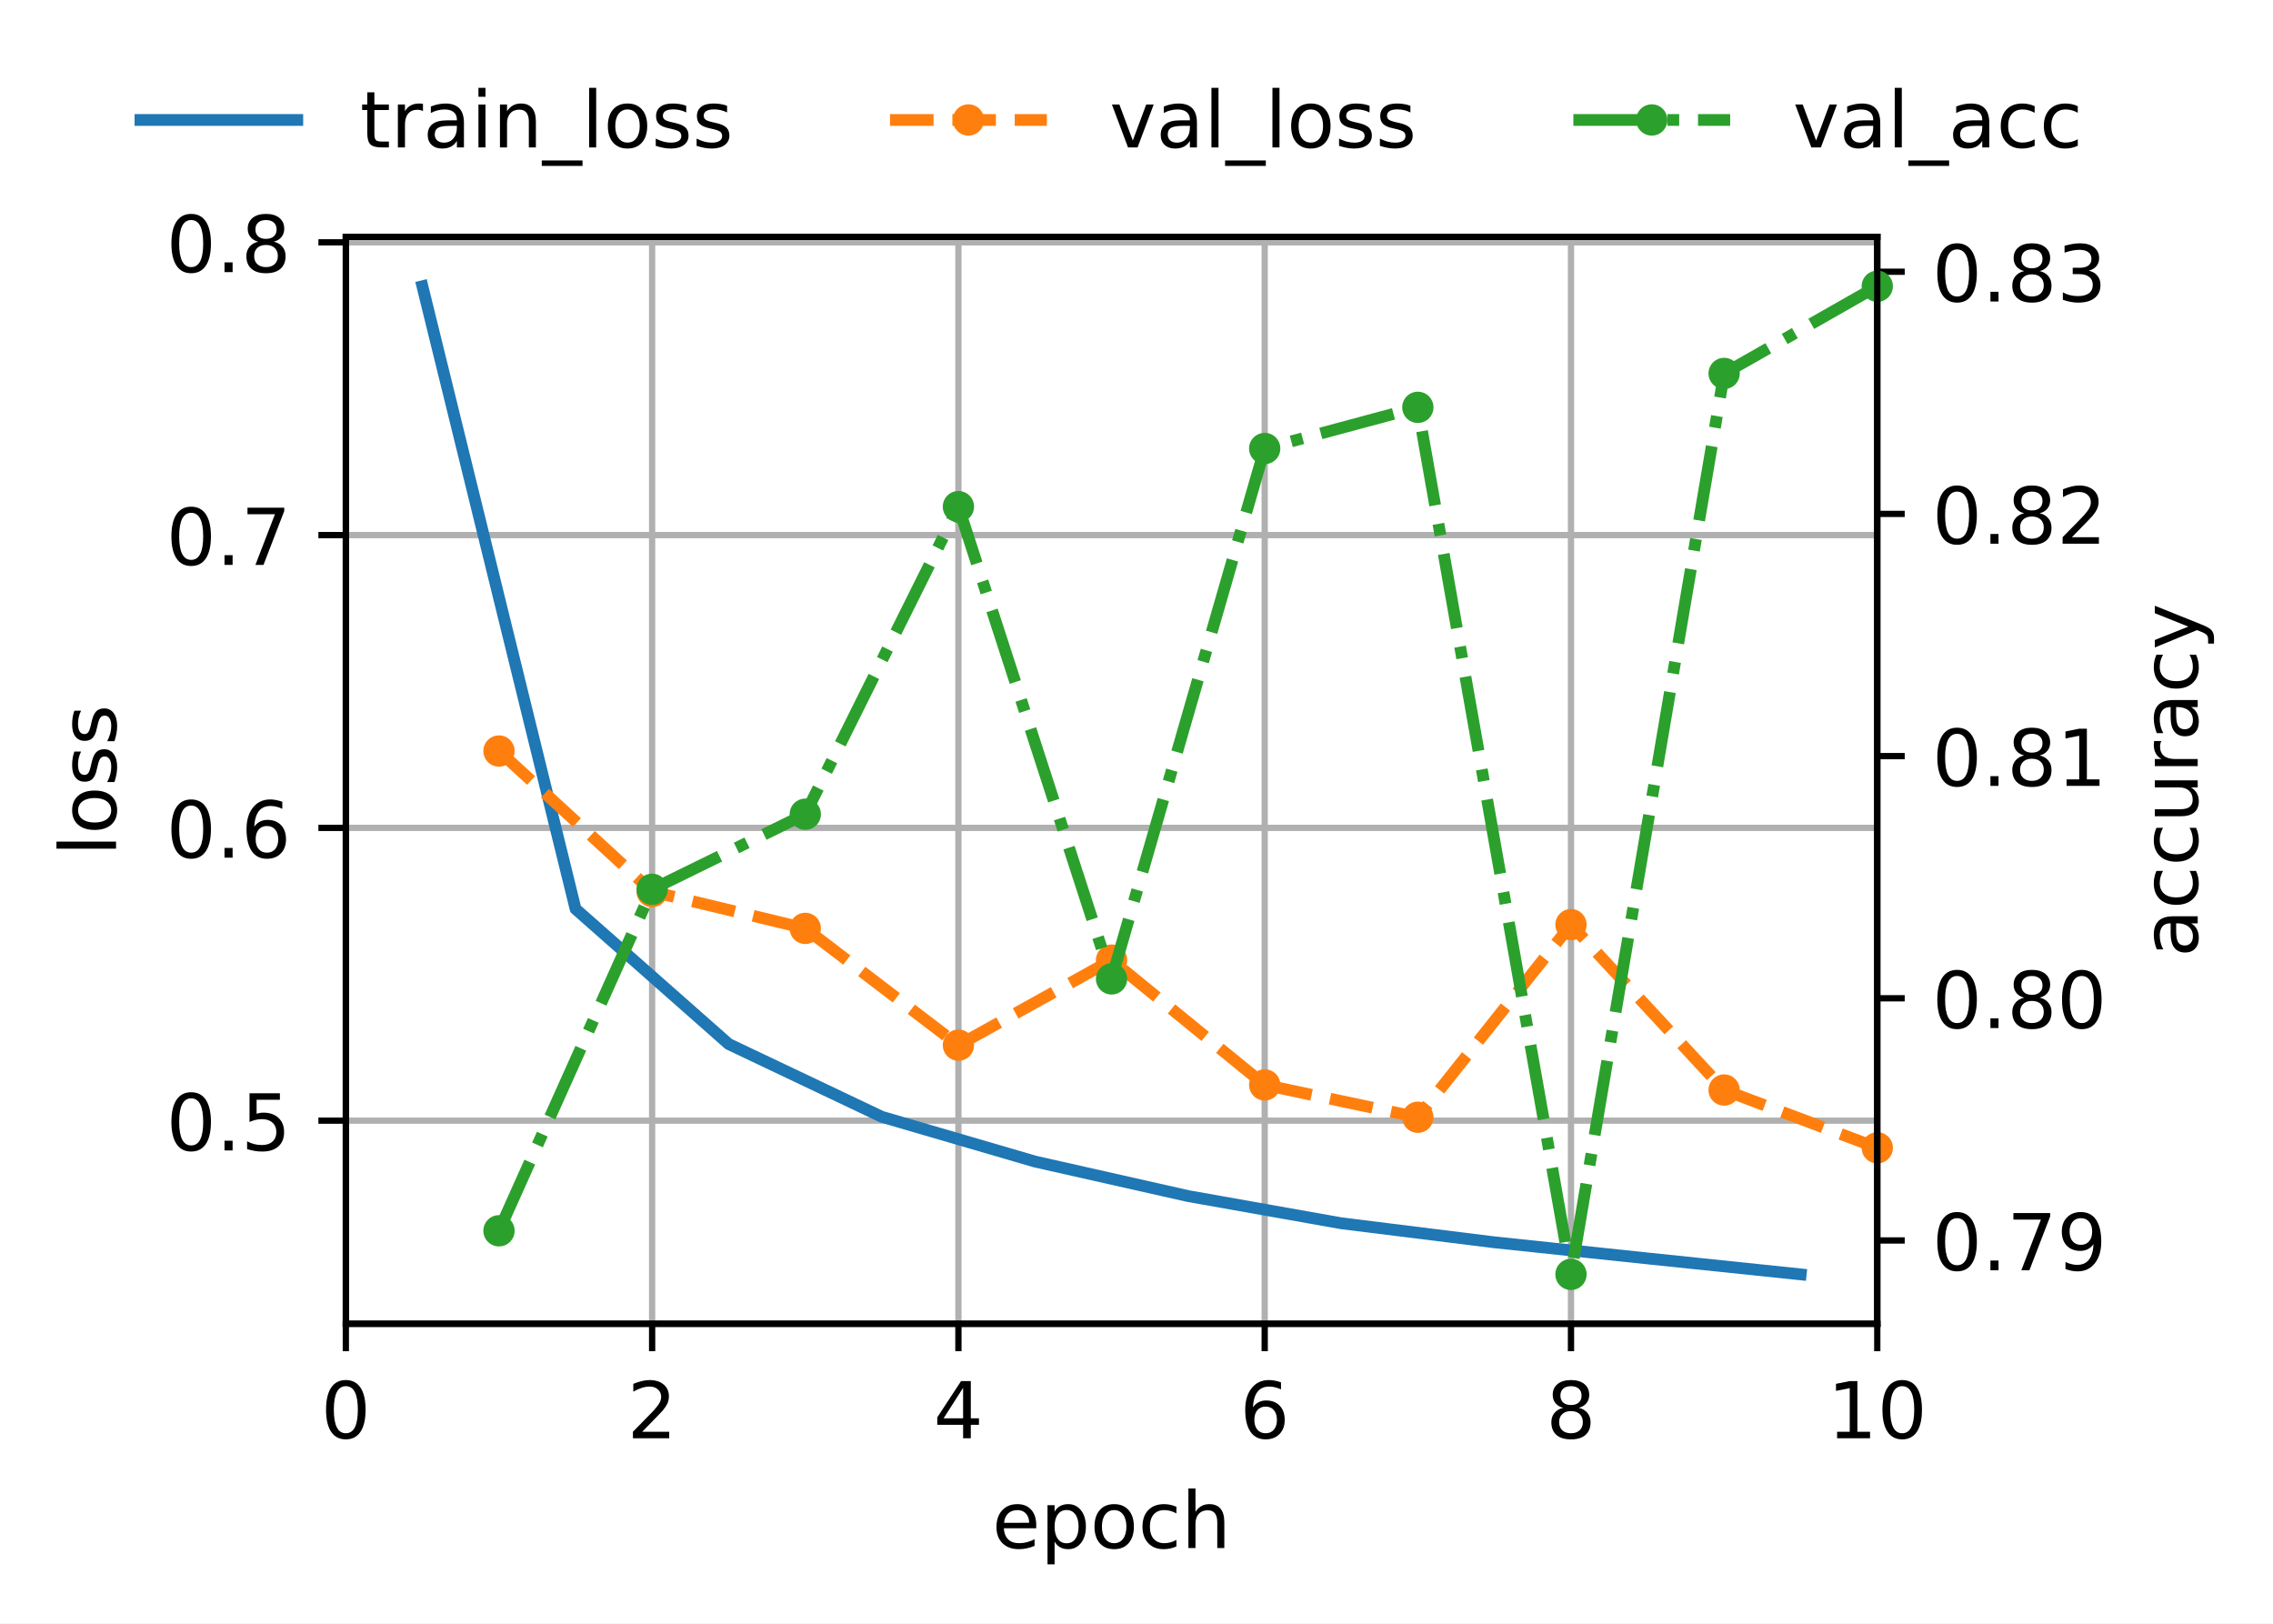
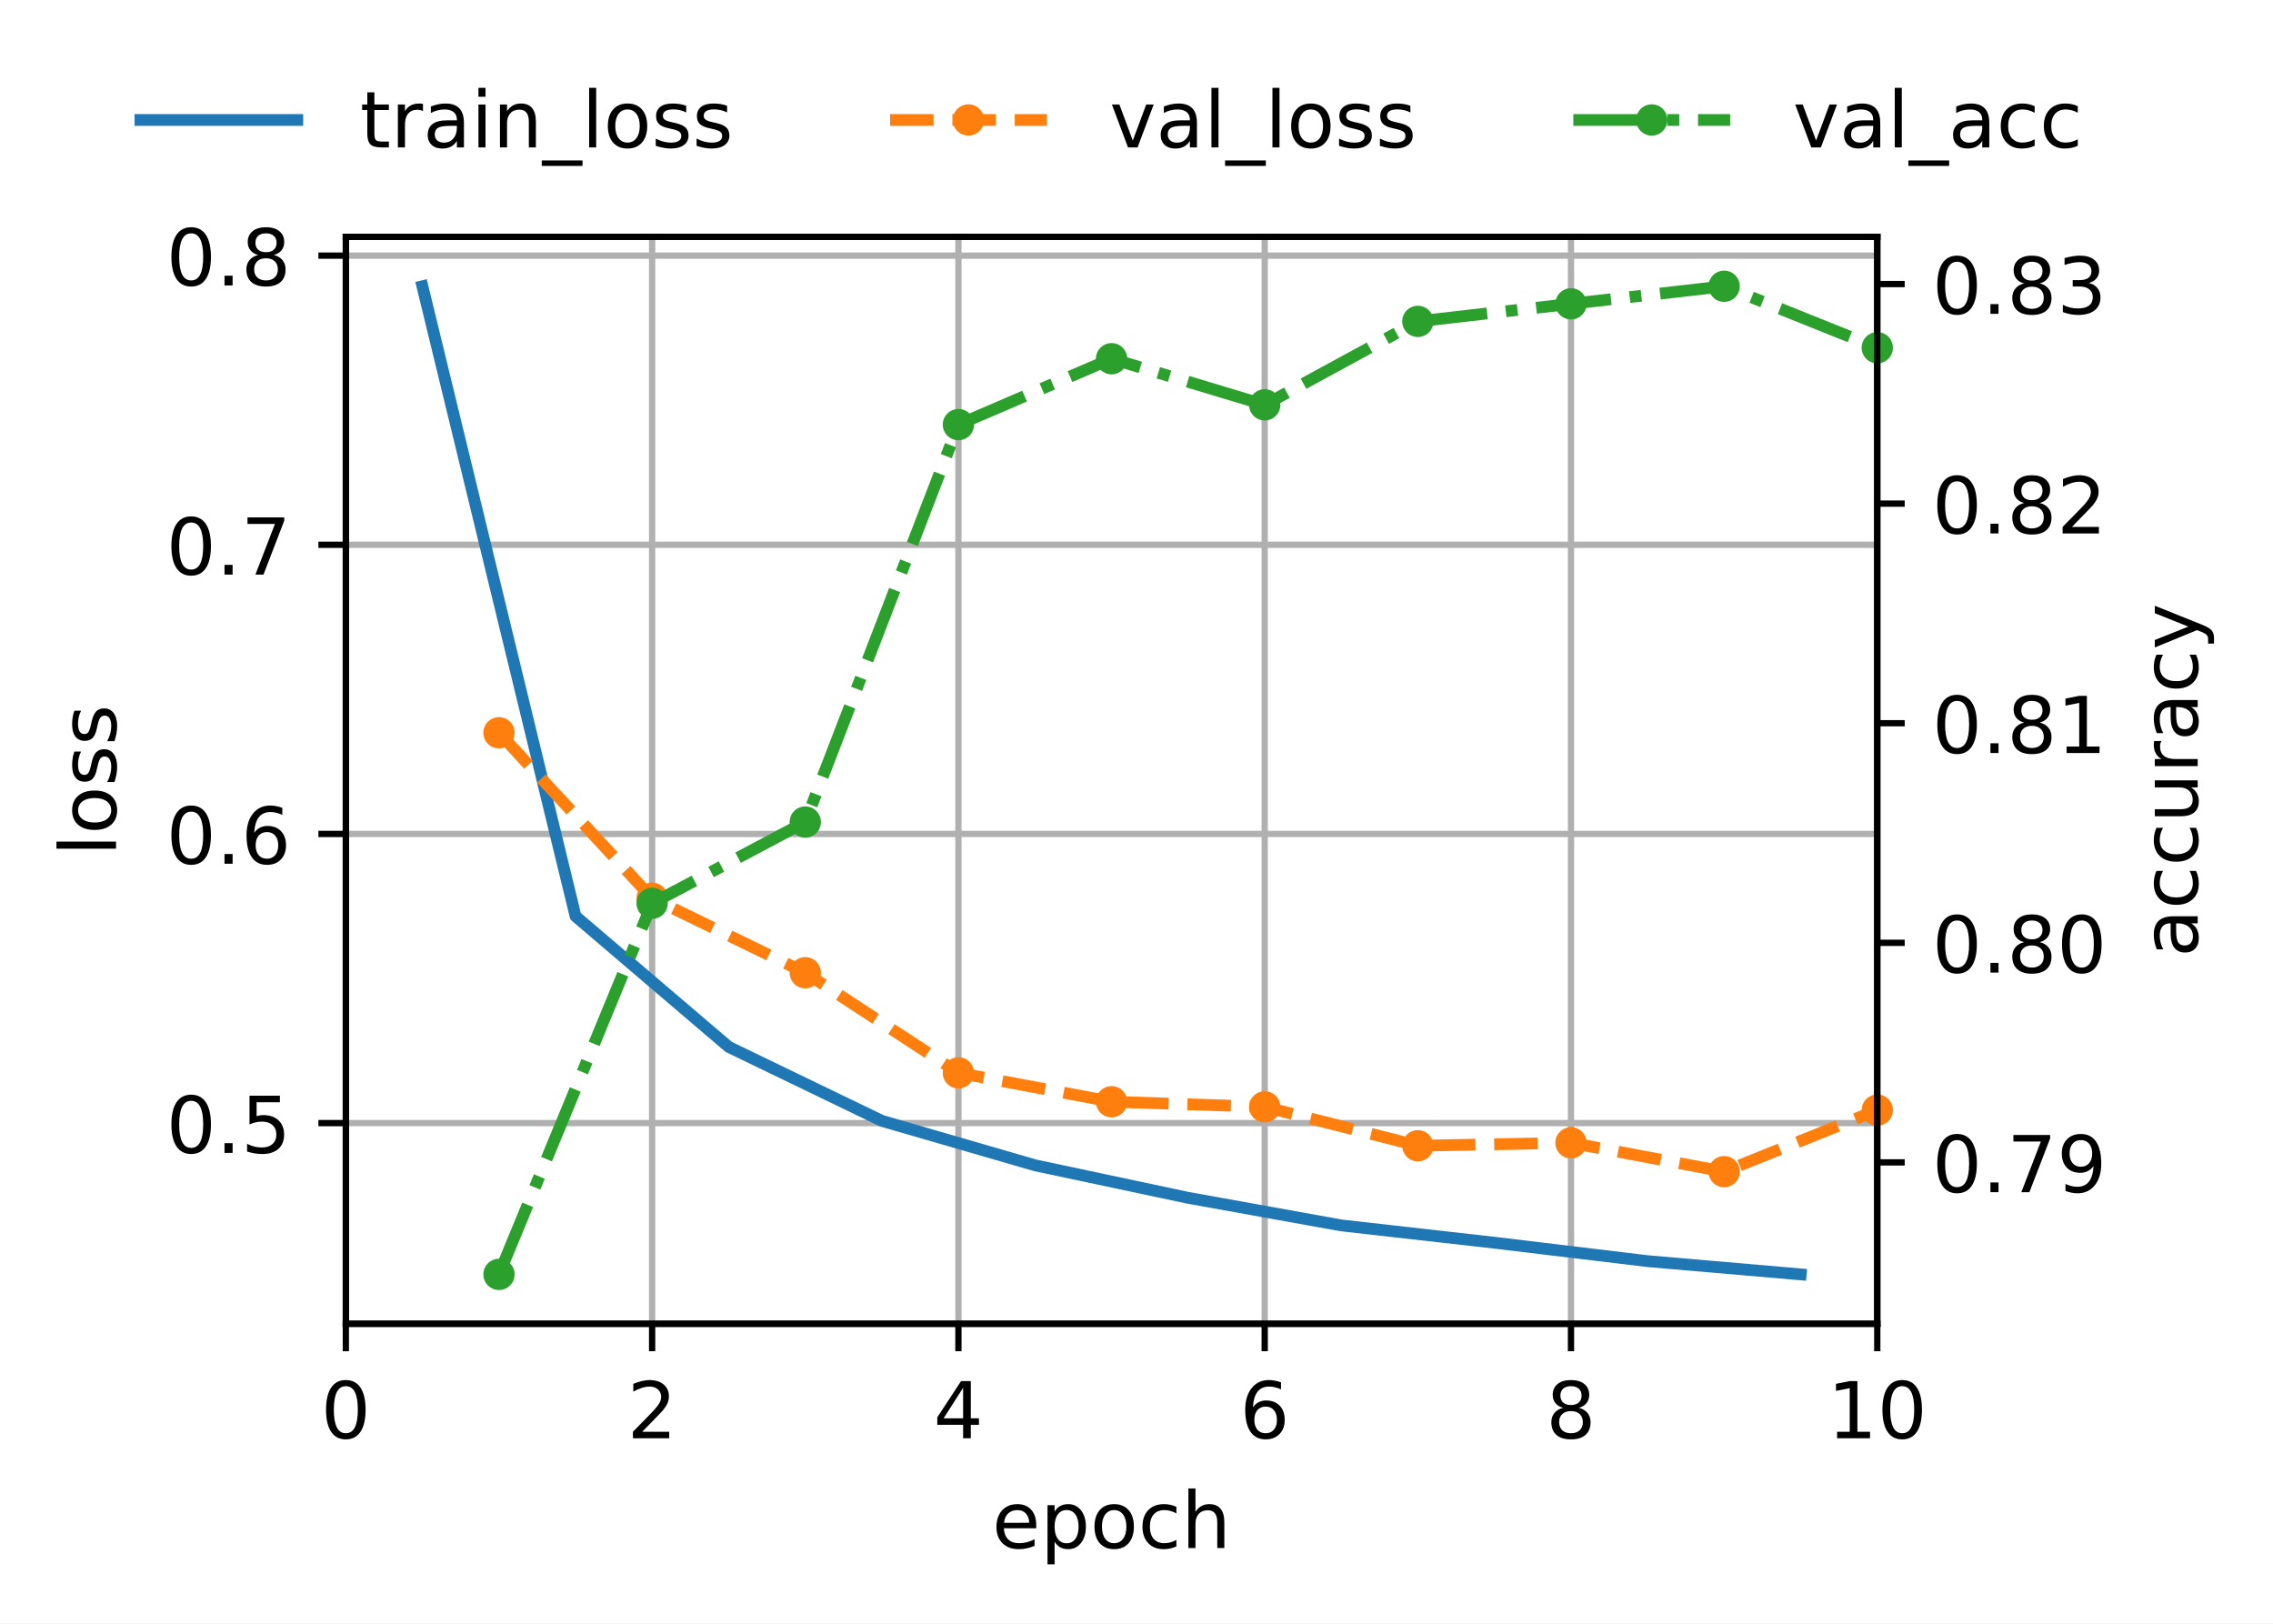
<svg xmlns="http://www.w3.org/2000/svg" xmlns:xlink="http://www.w3.org/1999/xlink" width="289.87pt" height="207.002pt" viewBox="0 0 289.87 207.002" version="1.1">
  <defs>
    <style type="text/css">*{stroke-linejoin: round; stroke-linecap: butt}</style>
  </defs>
  <g id="figure_1">
    <g id="patch_1">
      <path d="M -0 207.002  L 289.87 207.002  L 289.87 -0  L -0 -0  z " style="fill: #ffffff" />
    </g>
    <g id="axes_1">
      <g id="patch_2">
        <path d="M 44.104 168.801  L 239.404 168.801  L 239.404 30.201  L 44.104 30.201  z " style="fill: #ffffff" />
      </g>
      <g id="matplotlib.axis_1">
        <g id="xtick_1">
          <g id="line2d_1">
-             <path d="M 44.104 168.801  L 44.104 30.201  " clip-path="url(#p2517d1b65e)" style="fill: none; stroke: #b0b0b0; stroke-width: 0.8; stroke-linecap: square" />
+             <path d="M 44.104 168.801  L 44.104 30.201  " clip-path="url(#p65017b3b65)" style="fill: none; stroke: #b0b0b0; stroke-width: 0.8; stroke-linecap: square" />
          </g>
          <g id="line2d_2">
            <defs>
-               <path id="m995e037858" d="M 0 0  L 0 3.5  " style="stroke: #000000; stroke-width: 0.8" />
-             </defs>
-             <g>
-               <use xlink:href="#m995e037858" x="44.104" y="168.801" style="stroke: #000000; stroke-width: 0.8" />
+               <path id="mc12463aa70" d="M 0 0  L 0 3.5  " style="stroke: #000000; stroke-width: 0.8" />
+             </defs>
+             <g>
+               <use xlink:href="#mc12463aa70" x="44.104" y="168.801" style="stroke: #000000; stroke-width: 0.8" />
            </g>
          </g>
          <g id="text_1">
            <g transform="translate(40.92266 183.3984) scale(0.1 -0.1)">
              <defs>
                <path id="DejaVuSans-13" d="M 2034 4250  Q 1547 4250 1301 3770  Q 1056 3291 1056 2328  Q 1056 1369 1301 889  Q 1547 409 2034 409  Q 2525 409 2770 889  Q 3016 1369 3016 2328  Q 3016 3291 2770 3770  Q 2525 4250 2034 4250  z M 2034 4750  Q 2819 4750 3233 4129  Q 3647 3509 3647 2328  Q 3647 1150 3233 529  Q 2819 -91 2034 -91  Q 1250 -91 836 529  Q 422 1150 422 2328  Q 422 3509 836 4129  Q 1250 4750 2034 4750  z " transform="scale(0.015625)" />
              </defs>
              <use xlink:href="#DejaVuSans-13" />
            </g>
          </g>
        </g>
        <g id="xtick_2">
          <g id="line2d_3">
-             <path d="M 83.164 168.801  L 83.164 30.201  " clip-path="url(#p2517d1b65e)" style="fill: none; stroke: #b0b0b0; stroke-width: 0.8; stroke-linecap: square" />
+             <path d="M 83.164 168.801  L 83.164 30.201  " clip-path="url(#p65017b3b65)" style="fill: none; stroke: #b0b0b0; stroke-width: 0.8; stroke-linecap: square" />
          </g>
          <g id="line2d_4">
            <g>
-               <use xlink:href="#m995e037858" x="83.164" y="168.801" style="stroke: #000000; stroke-width: 0.8" />
+               <use xlink:href="#mc12463aa70" x="83.164" y="168.801" style="stroke: #000000; stroke-width: 0.8" />
            </g>
          </g>
          <g id="text_2">
            <g transform="translate(79.98266 183.3984) scale(0.1 -0.1)">
              <defs>
                <path id="DejaVuSans-15" d="M 1228 531  L 3431 531  L 3431 0  L 469 0  L 469 531  Q 828 903 1448 1529  Q 2069 2156 2228 2338  Q 2531 2678 2651 2914  Q 2772 3150 2772 3378  Q 2772 3750 2511 3984  Q 2250 4219 1831 4219  Q 1534 4219 1204 4116  Q 875 4013 500 3803  L 500 4441  Q 881 4594 1212 4672  Q 1544 4750 1819 4750  Q 2544 4750 2975 4387  Q 3406 4025 3406 3419  Q 3406 3131 3298 2873  Q 3191 2616 2906 2266  Q 2828 2175 2409 1742  Q 1991 1309 1228 531  z " transform="scale(0.015625)" />
              </defs>
              <use xlink:href="#DejaVuSans-15" />
            </g>
          </g>
        </g>
        <g id="xtick_3">
          <g id="line2d_5">
-             <path d="M 122.224 168.801  L 122.224 30.201  " clip-path="url(#p2517d1b65e)" style="fill: none; stroke: #b0b0b0; stroke-width: 0.8; stroke-linecap: square" />
+             <path d="M 122.224 168.801  L 122.224 30.201  " clip-path="url(#p65017b3b65)" style="fill: none; stroke: #b0b0b0; stroke-width: 0.8; stroke-linecap: square" />
          </g>
          <g id="line2d_6">
            <g>
-               <use xlink:href="#m995e037858" x="122.224" y="168.801" style="stroke: #000000; stroke-width: 0.8" />
+               <use xlink:href="#mc12463aa70" x="122.224" y="168.801" style="stroke: #000000; stroke-width: 0.8" />
            </g>
          </g>
          <g id="text_3">
            <g transform="translate(119.0427 183.3984) scale(0.1 -0.1)">
              <defs>
                <path id="DejaVuSans-17" d="M 2419 4116  L 825 1625  L 2419 1625  L 2419 4116  z M 2253 4666  L 3047 4666  L 3047 1625  L 3713 1625  L 3713 1100  L 3047 1100  L 3047 0  L 2419 0  L 2419 1100  L 313 1100  L 313 1709  L 2253 4666  z " transform="scale(0.015625)" />
              </defs>
              <use xlink:href="#DejaVuSans-17" />
            </g>
          </g>
        </g>
        <g id="xtick_4">
          <g id="line2d_7">
-             <path d="M 161.284 168.801  L 161.284 30.201  " clip-path="url(#p2517d1b65e)" style="fill: none; stroke: #b0b0b0; stroke-width: 0.8; stroke-linecap: square" />
+             <path d="M 161.284 168.801  L 161.284 30.201  " clip-path="url(#p65017b3b65)" style="fill: none; stroke: #b0b0b0; stroke-width: 0.8; stroke-linecap: square" />
          </g>
          <g id="line2d_8">
            <g>
-               <use xlink:href="#m995e037858" x="161.284" y="168.801" style="stroke: #000000; stroke-width: 0.8" />
+               <use xlink:href="#mc12463aa70" x="161.284" y="168.801" style="stroke: #000000; stroke-width: 0.8" />
            </g>
          </g>
          <g id="text_4">
            <g transform="translate(158.1027 183.3984) scale(0.1 -0.1)">
              <defs>
                <path id="DejaVuSans-19" d="M 2113 2584  Q 1688 2584 1439 2293  Q 1191 2003 1191 1497  Q 1191 994 1439 701  Q 1688 409 2113 409  Q 2538 409 2786 701  Q 3034 994 3034 1497  Q 3034 2003 2786 2293  Q 2538 2584 2113 2584  z M 3366 4563  L 3366 3988  Q 3128 4100 2886 4159  Q 2644 4219 2406 4219  Q 1781 4219 1451 3797  Q 1122 3375 1075 2522  Q 1259 2794 1537 2939  Q 1816 3084 2150 3084  Q 2853 3084 3261 2657  Q 3669 2231 3669 1497  Q 3669 778 3244 343  Q 2819 -91 2113 -91  Q 1303 -91 875 529  Q 447 1150 447 2328  Q 447 3434 972 4092  Q 1497 4750 2381 4750  Q 2619 4750 2861 4703  Q 3103 4656 3366 4563  z " transform="scale(0.015625)" />
              </defs>
              <use xlink:href="#DejaVuSans-19" />
            </g>
          </g>
        </g>
        <g id="xtick_5">
          <g id="line2d_9">
-             <path d="M 200.344 168.801  L 200.344 30.201  " clip-path="url(#p2517d1b65e)" style="fill: none; stroke: #b0b0b0; stroke-width: 0.8; stroke-linecap: square" />
+             <path d="M 200.344 168.801  L 200.344 30.201  " clip-path="url(#p65017b3b65)" style="fill: none; stroke: #b0b0b0; stroke-width: 0.8; stroke-linecap: square" />
          </g>
          <g id="line2d_10">
            <g>
-               <use xlink:href="#m995e037858" x="200.344" y="168.801" style="stroke: #000000; stroke-width: 0.8" />
+               <use xlink:href="#mc12463aa70" x="200.344" y="168.801" style="stroke: #000000; stroke-width: 0.8" />
            </g>
          </g>
          <g id="text_5">
            <g transform="translate(197.1627 183.3984) scale(0.1 -0.1)">
              <defs>
                <path id="DejaVuSans-1b" d="M 2034 2216  Q 1584 2216 1326 1975  Q 1069 1734 1069 1313  Q 1069 891 1326 650  Q 1584 409 2034 409  Q 2484 409 2743 651  Q 3003 894 3003 1313  Q 3003 1734 2745 1975  Q 2488 2216 2034 2216  z M 1403 2484  Q 997 2584 770 2862  Q 544 3141 544 3541  Q 544 4100 942 4425  Q 1341 4750 2034 4750  Q 2731 4750 3128 4425  Q 3525 4100 3525 3541  Q 3525 3141 3298 2862  Q 3072 2584 2669 2484  Q 3125 2378 3379 2068  Q 3634 1759 3634 1313  Q 3634 634 3220 271  Q 2806 -91 2034 -91  Q 1263 -91 848 271  Q 434 634 434 1313  Q 434 1759 690 2068  Q 947 2378 1403 2484  z M 1172 3481  Q 1172 3119 1398 2916  Q 1625 2713 2034 2713  Q 2441 2713 2670 2916  Q 2900 3119 2900 3481  Q 2900 3844 2670 4047  Q 2441 4250 2034 4250  Q 1625 4250 1398 4047  Q 1172 3844 1172 3481  z " transform="scale(0.015625)" />
              </defs>
              <use xlink:href="#DejaVuSans-1b" />
            </g>
          </g>
        </g>
        <g id="xtick_6">
          <g id="line2d_11">
-             <path d="M 239.404 168.801  L 239.404 30.201  " clip-path="url(#p2517d1b65e)" style="fill: none; stroke: #b0b0b0; stroke-width: 0.8; stroke-linecap: square" />
+             <path d="M 239.404 168.801  L 239.404 30.201  " clip-path="url(#p65017b3b65)" style="fill: none; stroke: #b0b0b0; stroke-width: 0.8; stroke-linecap: square" />
          </g>
          <g id="line2d_12">
            <g>
-               <use xlink:href="#m995e037858" x="239.404" y="168.801" style="stroke: #000000; stroke-width: 0.8" />
+               <use xlink:href="#mc12463aa70" x="239.404" y="168.801" style="stroke: #000000; stroke-width: 0.8" />
            </g>
          </g>
          <g id="text_6">
            <g transform="translate(233.0414 183.3984) scale(0.1 -0.1)">
              <defs>
                <path id="DejaVuSans-14" d="M 794 531  L 1825 531  L 1825 4091  L 703 3866  L 703 4441  L 1819 4666  L 2450 4666  L 2450 531  L 3481 531  L 3481 0  L 794 0  L 794 531  z " transform="scale(0.015625)" />
              </defs>
              <use xlink:href="#DejaVuSans-14" />
              <use xlink:href="#DejaVuSans-13" transform="translate(63.625 0)" />
            </g>
          </g>
        </g>
        <g id="text_7">
          <g transform="translate(126.5258 197.3992) scale(0.1 -0.1)">
            <defs>
              <path id="DejaVuSans-48" d="M 3597 1894  L 3597 1613  L 953 1613  Q 991 1019 1311 708  Q 1631 397 2203 397  Q 2534 397 2845 478  Q 3156 559 3463 722  L 3463 178  Q 3153 47 2828 -22  Q 2503 -91 2169 -91  Q 1331 -91 842 396  Q 353 884 353 1716  Q 353 2575 817 3079  Q 1281 3584 2069 3584  Q 2775 3584 3186 3129  Q 3597 2675 3597 1894  z M 3022 2063  Q 3016 2534 2758 2815  Q 2500 3097 2075 3097  Q 1594 3097 1305 2825  Q 1016 2553 972 2059  L 3022 2063  z " transform="scale(0.015625)" />
              <path id="DejaVuSans-53" d="M 1159 525  L 1159 -1331  L 581 -1331  L 581 3500  L 1159 3500  L 1159 2969  Q 1341 3281 1617 3432  Q 1894 3584 2278 3584  Q 2916 3584 3314 3078  Q 3713 2572 3713 1747  Q 3713 922 3314 415  Q 2916 -91 2278 -91  Q 1894 -91 1617 61  Q 1341 213 1159 525  z M 3116 1747  Q 3116 2381 2855 2742  Q 2594 3103 2138 3103  Q 1681 3103 1420 2742  Q 1159 2381 1159 1747  Q 1159 1113 1420 752  Q 1681 391 2138 391  Q 2594 391 2855 752  Q 3116 1113 3116 1747  z " transform="scale(0.015625)" />
              <path id="DejaVuSans-52" d="M 1959 3097  Q 1497 3097 1228 2736  Q 959 2375 959 1747  Q 959 1119 1226 758  Q 1494 397 1959 397  Q 2419 397 2687 759  Q 2956 1122 2956 1747  Q 2956 2369 2687 2733  Q 2419 3097 1959 3097  z M 1959 3584  Q 2709 3584 3137 3096  Q 3566 2609 3566 1747  Q 3566 888 3137 398  Q 2709 -91 1959 -91  Q 1206 -91 779 398  Q 353 888 353 1747  Q 353 2609 779 3096  Q 1206 3584 1959 3584  z " transform="scale(0.015625)" />
              <path id="DejaVuSans-46" d="M 3122 3366  L 3122 2828  Q 2878 2963 2633 3030  Q 2388 3097 2138 3097  Q 1578 3097 1268 2742  Q 959 2388 959 1747  Q 959 1106 1268 751  Q 1578 397 2138 397  Q 2388 397 2633 464  Q 2878 531 3122 666  L 3122 134  Q 2881 22 2623 -34  Q 2366 -91 2075 -91  Q 1284 -91 818 406  Q 353 903 353 1747  Q 353 2603 823 3093  Q 1294 3584 2113 3584  Q 2378 3584 2631 3529  Q 2884 3475 3122 3366  z " transform="scale(0.015625)" />
              <path id="DejaVuSans-4b" d="M 3513 2113  L 3513 0  L 2938 0  L 2938 2094  Q 2938 2591 2744 2837  Q 2550 3084 2163 3084  Q 1697 3084 1428 2787  Q 1159 2491 1159 1978  L 1159 0  L 581 0  L 581 4863  L 1159 4863  L 1159 2956  Q 1366 3272 1645 3428  Q 1925 3584 2291 3584  Q 2894 3584 3203 3211  Q 3513 2838 3513 2113  z " transform="scale(0.015625)" />
            </defs>
            <use xlink:href="#DejaVuSans-48" />
            <use xlink:href="#DejaVuSans-53" transform="translate(61.53125 0)" />
            <use xlink:href="#DejaVuSans-52" transform="translate(125.0156 0)" />
            <use xlink:href="#DejaVuSans-46" transform="translate(186.2031 0)" />
            <use xlink:href="#DejaVuSans-4b" transform="translate(241.1875 0)" />
          </g>
        </g>
      </g>
      <g id="matplotlib.axis_2">
        <g id="ytick_1">
          <g id="line2d_13">
-             <path d="M 44.104 142.898  L 239.404 142.898  " clip-path="url(#p2517d1b65e)" style="fill: none; stroke: #b0b0b0; stroke-width: 0.8; stroke-linecap: square" />
+             <path d="M 44.104 143.211  L 239.404 143.211  " clip-path="url(#p65017b3b65)" style="fill: none; stroke: #b0b0b0; stroke-width: 0.8; stroke-linecap: square" />
          </g>
          <g id="line2d_14">
            <defs>
-               <path id="m1b48369b52" d="M 0 0  L -3.5 0  " style="stroke: #000000; stroke-width: 0.8" />
-             </defs>
-             <g>
-               <use xlink:href="#m1b48369b52" x="44.104" y="142.898" style="stroke: #000000; stroke-width: 0.8" />
+               <path id="mec051b92c2" d="M 0 0  L -3.5 0  " style="stroke: #000000; stroke-width: 0.8" />
+             </defs>
+             <g>
+               <use xlink:href="#mec051b92c2" x="44.104" y="143.211" style="stroke: #000000; stroke-width: 0.8" />
            </g>
          </g>
          <g id="text_8">
-             <g transform="translate(21.20078 146.6971) scale(0.1 -0.1)">
+             <g transform="translate(21.20078 147.0102) scale(0.1 -0.1)">
              <defs>
                <path id="DejaVuSans-11" d="M 684 794  L 1344 794  L 1344 0  L 684 0  L 684 794  z " transform="scale(0.015625)" />
                <path id="DejaVuSans-18" d="M 691 4666  L 3169 4666  L 3169 4134  L 1269 4134  L 1269 2991  Q 1406 3038 1543 3061  Q 1681 3084 1819 3084  Q 2600 3084 3056 2656  Q 3513 2228 3513 1497  Q 3513 744 3044 326  Q 2575 -91 1722 -91  Q 1428 -91 1123 -41  Q 819 9 494 109  L 494 744  Q 775 591 1075 516  Q 1375 441 1709 441  Q 2250 441 2565 725  Q 2881 1009 2881 1497  Q 2881 1984 2565 2268  Q 2250 2553 1709 2553  Q 1456 2553 1204 2497  Q 953 2441 691 2322  L 691 4666  z " transform="scale(0.015625)" />
              </defs>
              <use xlink:href="#DejaVuSans-13" />
              <use xlink:href="#DejaVuSans-11" transform="translate(63.625 0)" />
              <use xlink:href="#DejaVuSans-18" transform="translate(95.40625 0)" />
            </g>
          </g>
        </g>
        <g id="ytick_2">
          <g id="line2d_15">
-             <path d="M 44.104 105.565  L 239.404 105.565  " clip-path="url(#p2517d1b65e)" style="fill: none; stroke: #b0b0b0; stroke-width: 0.8; stroke-linecap: square" />
+             <path d="M 44.104 106.34  L 239.404 106.34  " clip-path="url(#p65017b3b65)" style="fill: none; stroke: #b0b0b0; stroke-width: 0.8; stroke-linecap: square" />
          </g>
          <g id="line2d_16">
            <g>
-               <use xlink:href="#m1b48369b52" x="44.104" y="105.565" style="stroke: #000000; stroke-width: 0.8" />
+               <use xlink:href="#mec051b92c2" x="44.104" y="106.34" style="stroke: #000000; stroke-width: 0.8" />
            </g>
          </g>
          <g id="text_9">
-             <g transform="translate(21.20078 109.3643) scale(0.1 -0.1)">
+             <g transform="translate(21.20078 110.139) scale(0.1 -0.1)">
              <use xlink:href="#DejaVuSans-13" />
              <use xlink:href="#DejaVuSans-11" transform="translate(63.625 0)" />
              <use xlink:href="#DejaVuSans-19" transform="translate(95.40625 0)" />
            </g>
          </g>
        </g>
        <g id="ytick_3">
          <g id="line2d_17">
-             <path d="M 44.104 68.233  L 239.404 68.233  " clip-path="url(#p2517d1b65e)" style="fill: none; stroke: #b0b0b0; stroke-width: 0.8; stroke-linecap: square" />
+             <path d="M 44.104 69.469  L 239.404 69.469  " clip-path="url(#p65017b3b65)" style="fill: none; stroke: #b0b0b0; stroke-width: 0.8; stroke-linecap: square" />
          </g>
          <g id="line2d_18">
            <g>
-               <use xlink:href="#m1b48369b52" x="44.104" y="68.233" style="stroke: #000000; stroke-width: 0.8" />
+               <use xlink:href="#mec051b92c2" x="44.104" y="69.469" style="stroke: #000000; stroke-width: 0.8" />
            </g>
          </g>
          <g id="text_10">
-             <g transform="translate(21.20078 72.0315) scale(0.1 -0.1)">
+             <g transform="translate(21.20078 73.26792) scale(0.1 -0.1)">
              <defs>
                <path id="DejaVuSans-1a" d="M 525 4666  L 3525 4666  L 3525 4397  L 1831 0  L 1172 0  L 2766 4134  L 525 4134  L 525 4666  z " transform="scale(0.015625)" />
              </defs>
              <use xlink:href="#DejaVuSans-13" />
              <use xlink:href="#DejaVuSans-11" transform="translate(63.625 0)" />
              <use xlink:href="#DejaVuSans-1a" transform="translate(95.40625 0)" />
            </g>
          </g>
        </g>
        <g id="ytick_4">
          <g id="line2d_19">
-             <path d="M 44.104 30.9  L 239.404 30.9  " clip-path="url(#p2517d1b65e)" style="fill: none; stroke: #b0b0b0; stroke-width: 0.8; stroke-linecap: square" />
+             <path d="M 44.104 32.598  L 239.404 32.598  " clip-path="url(#p65017b3b65)" style="fill: none; stroke: #b0b0b0; stroke-width: 0.8; stroke-linecap: square" />
          </g>
          <g id="line2d_20">
            <g>
-               <use xlink:href="#m1b48369b52" x="44.104" y="30.9" style="stroke: #000000; stroke-width: 0.8" />
+               <use xlink:href="#mec051b92c2" x="44.104" y="32.598" style="stroke: #000000; stroke-width: 0.8" />
            </g>
          </g>
          <g id="text_11">
-             <g transform="translate(21.20078 34.69869) scale(0.1 -0.1)">
+             <g transform="translate(21.20078 36.39679) scale(0.1 -0.1)">
              <use xlink:href="#DejaVuSans-13" />
              <use xlink:href="#DejaVuSans-11" transform="translate(63.625 0)" />
              <use xlink:href="#DejaVuSans-1b" transform="translate(95.40625 0)" />
            </g>
          </g>
        </g>
        <g id="text_12">
          <g transform="translate(14.79844 109.1586) rotate(-90) scale(0.1 -0.1)">
            <defs>
              <path id="DejaVuSans-4f" d="M 603 4863  L 1178 4863  L 1178 0  L 603 0  L 603 4863  z " transform="scale(0.015625)" />
              <path id="DejaVuSans-56" d="M 2834 3397  L 2834 2853  Q 2591 2978 2328 3040  Q 2066 3103 1784 3103  Q 1356 3103 1142 2972  Q 928 2841 928 2578  Q 928 2378 1081 2264  Q 1234 2150 1697 2047  L 1894 2003  Q 2506 1872 2764 1633  Q 3022 1394 3022 966  Q 3022 478 2636 193  Q 2250 -91 1575 -91  Q 1294 -91 989 -36  Q 684 19 347 128  L 347 722  Q 666 556 975 473  Q 1284 391 1588 391  Q 1994 391 2212 530  Q 2431 669 2431 922  Q 2431 1156 2273 1281  Q 2116 1406 1581 1522  L 1381 1569  Q 847 1681 609 1914  Q 372 2147 372 2553  Q 372 3047 722 3315  Q 1072 3584 1716 3584  Q 2034 3584 2315 3537  Q 2597 3491 2834 3397  z " transform="scale(0.015625)" />
            </defs>
            <use xlink:href="#DejaVuSans-4f" />
            <use xlink:href="#DejaVuSans-52" transform="translate(27.78125 0)" />
            <use xlink:href="#DejaVuSans-56" transform="translate(88.96875 0)" />
            <use xlink:href="#DejaVuSans-56" transform="translate(141.0625 0)" />
          </g>
        </g>
      </g>
      <g id="line2d_21">
-         <path d="M 53.869 36.501  L 73.399 115.902  L 92.929 133.132  L 112.459 142.411  L 131.989 148.113  L 151.519 152.518  L 171.049 155.985  L 190.579 158.412  L 210.109 160.466  L 229.639 162.501  " clip-path="url(#p2517d1b65e)" style="fill: none; stroke: #1f77b4; stroke-width: 1.5; stroke-linecap: square" />
+         <path d="M 53.869 36.501  L 73.399 116.835  L 92.929 133.494  L 112.459 142.925  L 131.989 148.59  L 151.519 152.74  L 171.049 156.257  L 190.579 158.464  L 210.109 160.814  L 229.639 162.501  " clip-path="url(#p65017b3b65)" style="fill: none; stroke: #1f77b4; stroke-width: 1.5; stroke-linecap: square" />
      </g>
      <g id="line2d_22">
-         <path d="M 63.634 95.768  L 83.164 113.687  L 102.694 118.382  L 122.224 133.276  L 141.754 122.427  L 161.284 138.342  L 180.814 142.465  L 200.344 117.906  L 219.874 138.994  L 239.404 146.363  " style="fill: none; stroke-dasharray: 5.55,2.4; stroke-dashoffset: 0; stroke: #ff7f0e; stroke-width: 1.5" />
+         <path d="M 63.634 93.439  L 83.164 114.532  L 102.694 124.038  L 122.224 136.805  L 141.754 140.486  L 161.284 141.14  L 180.814 146.099  L 200.344 145.727  L 219.874 149.401  L 239.404 141.554  " style="fill: none; stroke-dasharray: 5.55,2.4; stroke-dashoffset: 0; stroke: #ff7f0e; stroke-width: 1.5" />
        <defs>
-           <path id="m4d87506a92" d="M 0 1.5  C 0.398 1.5 0.779 1.342 1.061 1.061  C 1.342 0.779 1.5 0.398 1.5 0  C 1.5 -0.398 1.342 -0.779 1.061 -1.061  C 0.779 -1.342 0.398 -1.5 0 -1.5  C -0.398 -1.5 -0.779 -1.342 -1.061 -1.061  C -1.342 -0.779 -1.5 -0.398 -1.5 0  C -1.5 0.398 -1.342 0.779 -1.061 1.061  C -0.779 1.342 -0.398 1.5 0 1.5  z " style="stroke: #ff7f0e" />
+           <path id="m08ae8879ca" d="M 0 1.5  C 0.398 1.5 0.779 1.342 1.061 1.061  C 1.342 0.779 1.5 0.398 1.5 0  C 1.5 -0.398 1.342 -0.779 1.061 -1.061  C 0.779 -1.342 0.398 -1.5 0 -1.5  C -0.398 -1.5 -0.779 -1.342 -1.061 -1.061  C -1.342 -0.779 -1.5 -0.398 -1.5 0  C -1.5 0.398 -1.342 0.779 -1.061 1.061  C -0.779 1.342 -0.398 1.5 0 1.5  z " style="stroke: #ff7f0e" />
        </defs>
        <g>
-           <use xlink:href="#m4d87506a92" x="63.634" y="95.768" style="fill: #ff7f0e; stroke: #ff7f0e" />
-           <use xlink:href="#m4d87506a92" x="83.164" y="113.687" style="fill: #ff7f0e; stroke: #ff7f0e" />
-           <use xlink:href="#m4d87506a92" x="102.694" y="118.382" style="fill: #ff7f0e; stroke: #ff7f0e" />
-           <use xlink:href="#m4d87506a92" x="122.224" y="133.276" style="fill: #ff7f0e; stroke: #ff7f0e" />
-           <use xlink:href="#m4d87506a92" x="141.754" y="122.427" style="fill: #ff7f0e; stroke: #ff7f0e" />
-           <use xlink:href="#m4d87506a92" x="161.284" y="138.342" style="fill: #ff7f0e; stroke: #ff7f0e" />
-           <use xlink:href="#m4d87506a92" x="180.814" y="142.465" style="fill: #ff7f0e; stroke: #ff7f0e" />
-           <use xlink:href="#m4d87506a92" x="200.344" y="117.906" style="fill: #ff7f0e; stroke: #ff7f0e" />
-           <use xlink:href="#m4d87506a92" x="219.874" y="138.994" style="fill: #ff7f0e; stroke: #ff7f0e" />
-           <use xlink:href="#m4d87506a92" x="239.404" y="146.363" style="fill: #ff7f0e; stroke: #ff7f0e" />
+           <use xlink:href="#m08ae8879ca" x="63.634" y="93.439" style="fill: #ff7f0e; stroke: #ff7f0e" />
+           <use xlink:href="#m08ae8879ca" x="83.164" y="114.532" style="fill: #ff7f0e; stroke: #ff7f0e" />
+           <use xlink:href="#m08ae8879ca" x="102.694" y="124.038" style="fill: #ff7f0e; stroke: #ff7f0e" />
+           <use xlink:href="#m08ae8879ca" x="122.224" y="136.805" style="fill: #ff7f0e; stroke: #ff7f0e" />
+           <use xlink:href="#m08ae8879ca" x="141.754" y="140.486" style="fill: #ff7f0e; stroke: #ff7f0e" />
+           <use xlink:href="#m08ae8879ca" x="161.284" y="141.14" style="fill: #ff7f0e; stroke: #ff7f0e" />
+           <use xlink:href="#m08ae8879ca" x="180.814" y="146.099" style="fill: #ff7f0e; stroke: #ff7f0e" />
+           <use xlink:href="#m08ae8879ca" x="200.344" y="145.727" style="fill: #ff7f0e; stroke: #ff7f0e" />
+           <use xlink:href="#m08ae8879ca" x="219.874" y="149.401" style="fill: #ff7f0e; stroke: #ff7f0e" />
+           <use xlink:href="#m08ae8879ca" x="239.404" y="141.554" style="fill: #ff7f0e; stroke: #ff7f0e" />
        </g>
      </g>
      <g id="patch_3">
        <path d="M 44.104 168.801  L 44.104 30.201  " style="fill: none; stroke: #000000; stroke-width: 0.8; stroke-linejoin: miter; stroke-linecap: square" />
      </g>
      <g id="patch_4">
        <path d="M 239.404 168.801  L 239.404 30.201  " style="fill: none; stroke: #000000; stroke-width: 0.8; stroke-linejoin: miter; stroke-linecap: square" />
      </g>
      <g id="patch_5">
        <path d="M 44.104 168.801  L 239.404 168.801  " style="fill: none; stroke: #000000; stroke-width: 0.8; stroke-linejoin: miter; stroke-linecap: square" />
      </g>
      <g id="patch_6">
        <path d="M 44.104 30.201  L 239.404 30.201  " style="fill: none; stroke: #000000; stroke-width: 0.8; stroke-linejoin: miter; stroke-linecap: square" />
      </g>
      <g id="legend_1">
        <g id="line2d_23">
          <path d="M 17.913 15.298  L 27.913 15.298  L 37.913 15.298  " style="fill: none; stroke: #1f77b4; stroke-width: 1.5; stroke-linecap: square" />
        </g>
        <g id="text_13">
          <g transform="translate(45.91328 18.79844) scale(0.1 -0.1)">
            <defs>
              <path id="DejaVuSans-57" d="M 1172 4494  L 1172 3500  L 2356 3500  L 2356 3053  L 1172 3053  L 1172 1153  Q 1172 725 1289 603  Q 1406 481 1766 481  L 2356 481  L 2356 0  L 1766 0  Q 1100 0 847 248  Q 594 497 594 1153  L 594 3053  L 172 3053  L 172 3500  L 594 3500  L 594 4494  L 1172 4494  z " transform="scale(0.015625)" />
              <path id="DejaVuSans-55" d="M 2631 2963  Q 2534 3019 2420 3045  Q 2306 3072 2169 3072  Q 1681 3072 1420 2755  Q 1159 2438 1159 1844  L 1159 0  L 581 0  L 581 3500  L 1159 3500  L 1159 2956  Q 1341 3275 1631 3429  Q 1922 3584 2338 3584  Q 2397 3584 2469 3576  Q 2541 3569 2628 3553  L 2631 2963  z " transform="scale(0.015625)" />
              <path id="DejaVuSans-44" d="M 2194 1759  Q 1497 1759 1228 1600  Q 959 1441 959 1056  Q 959 750 1161 570  Q 1363 391 1709 391  Q 2188 391 2477 730  Q 2766 1069 2766 1631  L 2766 1759  L 2194 1759  z M 3341 1997  L 3341 0  L 2766 0  L 2766 531  Q 2569 213 2275 61  Q 1981 -91 1556 -91  Q 1019 -91 701 211  Q 384 513 384 1019  Q 384 1609 779 1909  Q 1175 2209 1959 2209  L 2766 2209  L 2766 2266  Q 2766 2663 2505 2880  Q 2244 3097 1772 3097  Q 1472 3097 1187 3025  Q 903 2953 641 2809  L 641 3341  Q 956 3463 1253 3523  Q 1550 3584 1831 3584  Q 2591 3584 2966 3190  Q 3341 2797 3341 1997  z " transform="scale(0.015625)" />
              <path id="DejaVuSans-4c" d="M 603 3500  L 1178 3500  L 1178 0  L 603 0  L 603 3500  z M 603 4863  L 1178 4863  L 1178 4134  L 603 4134  L 603 4863  z " transform="scale(0.015625)" />
              <path id="DejaVuSans-51" d="M 3513 2113  L 3513 0  L 2938 0  L 2938 2094  Q 2938 2591 2744 2837  Q 2550 3084 2163 3084  Q 1697 3084 1428 2787  Q 1159 2491 1159 1978  L 1159 0  L 581 0  L 581 3500  L 1159 3500  L 1159 2956  Q 1366 3272 1645 3428  Q 1925 3584 2291 3584  Q 2894 3584 3203 3211  Q 3513 2838 3513 2113  z " transform="scale(0.015625)" />
              <path id="DejaVuSans-42" d="M 3263 -1063  L 3263 -1509  L -63 -1509  L -63 -1063  L 3263 -1063  z " transform="scale(0.015625)" />
            </defs>
            <use xlink:href="#DejaVuSans-57" />
            <use xlink:href="#DejaVuSans-55" transform="translate(39.20312 0)" />
            <use xlink:href="#DejaVuSans-44" transform="translate(80.3125 0)" />
            <use xlink:href="#DejaVuSans-4c" transform="translate(141.5938 0)" />
            <use xlink:href="#DejaVuSans-51" transform="translate(169.375 0)" />
            <use xlink:href="#DejaVuSans-42" transform="translate(232.75 0)" />
            <use xlink:href="#DejaVuSans-4f" transform="translate(282.75 0)" />
            <use xlink:href="#DejaVuSans-52" transform="translate(310.5312 0)" />
            <use xlink:href="#DejaVuSans-56" transform="translate(371.7188 0)" />
            <use xlink:href="#DejaVuSans-56" transform="translate(423.8125 0)" />
          </g>
        </g>
        <g id="line2d_24">
          <path d="M 113.504 15.298  L 123.504 15.298  L 133.504 15.298  " style="fill: none; stroke-dasharray: 5.55,2.4; stroke-dashoffset: 0; stroke: #ff7f0e; stroke-width: 1.5" />
          <g>
-             <use xlink:href="#m4d87506a92" x="123.504" y="15.298" style="fill: #ff7f0e; stroke: #ff7f0e" />
+             <use xlink:href="#m08ae8879ca" x="123.504" y="15.298" style="fill: #ff7f0e; stroke: #ff7f0e" />
          </g>
        </g>
        <g id="text_14">
          <g transform="translate(141.5039 18.79844) scale(0.1 -0.1)">
            <defs>
              <path id="DejaVuSans-59" d="M 191 3500  L 800 3500  L 1894 563  L 2988 3500  L 3597 3500  L 2284 0  L 1503 0  L 191 3500  z " transform="scale(0.015625)" />
            </defs>
            <use xlink:href="#DejaVuSans-59" />
            <use xlink:href="#DejaVuSans-44" transform="translate(59.1875 0)" />
            <use xlink:href="#DejaVuSans-4f" transform="translate(120.4688 0)" />
            <use xlink:href="#DejaVuSans-42" transform="translate(148.25 0)" />
            <use xlink:href="#DejaVuSans-4f" transform="translate(198.25 0)" />
            <use xlink:href="#DejaVuSans-52" transform="translate(226.0312 0)" />
            <use xlink:href="#DejaVuSans-56" transform="translate(287.2188 0)" />
            <use xlink:href="#DejaVuSans-56" transform="translate(339.3125 0)" />
          </g>
        </g>
        <g id="line2d_25">
          <path d="M 200.645 15.298  L 210.645 15.298  L 220.645 15.298  " style="fill: none; stroke-dasharray: 9.6,2.4,1.5,2.4; stroke-dashoffset: 0; stroke: #2ca02c; stroke-width: 1.5" />
          <defs>
-             <path id="m2eaecd0971" d="M 0 1.5  C 0.398 1.5 0.779 1.342 1.061 1.061  C 1.342 0.779 1.5 0.398 1.5 0  C 1.5 -0.398 1.342 -0.779 1.061 -1.061  C 0.779 -1.342 0.398 -1.5 0 -1.5  C -0.398 -1.5 -0.779 -1.342 -1.061 -1.061  C -1.342 -0.779 -1.5 -0.398 -1.5 0  C -1.5 0.398 -1.342 0.779 -1.061 1.061  C -0.779 1.342 -0.398 1.5 0 1.5  z " style="stroke: #2ca02c" />
+             <path id="m330c8031d4" d="M 0 1.5  C 0.398 1.5 0.779 1.342 1.061 1.061  C 1.342 0.779 1.5 0.398 1.5 0  C 1.5 -0.398 1.342 -0.779 1.061 -1.061  C 0.779 -1.342 0.398 -1.5 0 -1.5  C -0.398 -1.5 -0.779 -1.342 -1.061 -1.061  C -1.342 -0.779 -1.5 -0.398 -1.5 0  C -1.5 0.398 -1.342 0.779 -1.061 1.061  C -0.779 1.342 -0.398 1.5 0 1.5  z " style="stroke: #2ca02c" />
          </defs>
          <g>
-             <use xlink:href="#m2eaecd0971" x="210.645" y="15.298" style="fill: #2ca02c; stroke: #2ca02c" />
+             <use xlink:href="#m330c8031d4" x="210.645" y="15.298" style="fill: #2ca02c; stroke: #2ca02c" />
          </g>
        </g>
        <g id="text_15">
          <g transform="translate(228.6445 18.79844) scale(0.1 -0.1)">
            <use xlink:href="#DejaVuSans-59" />
            <use xlink:href="#DejaVuSans-44" transform="translate(59.1875 0)" />
            <use xlink:href="#DejaVuSans-4f" transform="translate(120.4688 0)" />
            <use xlink:href="#DejaVuSans-42" transform="translate(148.25 0)" />
            <use xlink:href="#DejaVuSans-44" transform="translate(198.25 0)" />
            <use xlink:href="#DejaVuSans-46" transform="translate(259.5312 0)" />
            <use xlink:href="#DejaVuSans-46" transform="translate(314.5156 0)" />
          </g>
        </g>
      </g>
    </g>
    <g id="axes_2">
      <g id="matplotlib.axis_3">
        <g id="ytick_5">
          <g id="line2d_26">
            <defs>
-               <path id="m3cd5f209f9" d="M 0 0  L 3.5 0  " style="stroke: #000000; stroke-width: 0.8" />
-             </defs>
-             <g>
-               <use xlink:href="#m3cd5f209f9" x="239.404" y="158.177" style="stroke: #000000; stroke-width: 0.8" />
+               <path id="me6278dd399" d="M 0 0  L 3.5 0  " style="stroke: #000000; stroke-width: 0.8" />
+             </defs>
+             <g>
+               <use xlink:href="#me6278dd399" x="239.404" y="148.221" style="stroke: #000000; stroke-width: 0.8" />
            </g>
          </g>
          <g id="text_16">
-             <g transform="translate(246.4039 161.9761) scale(0.1 -0.1)">
+             <g transform="translate(246.4039 152.0196) scale(0.1 -0.1)">
              <defs>
                <path id="DejaVuSans-1c" d="M 703 97  L 703 672  Q 941 559 1184 500  Q 1428 441 1663 441  Q 2288 441 2617 861  Q 2947 1281 2994 2138  Q 2813 1869 2534 1725  Q 2256 1581 1919 1581  Q 1219 1581 811 2004  Q 403 2428 403 3163  Q 403 3881 828 4315  Q 1253 4750 1959 4750  Q 2769 4750 3195 4129  Q 3622 3509 3622 2328  Q 3622 1225 3098 567  Q 2575 -91 1691 -91  Q 1453 -91 1209 -44  Q 966 3 703 97  z M 1959 2075  Q 2384 2075 2632 2365  Q 2881 2656 2881 3163  Q 2881 3666 2632 3958  Q 2384 4250 1959 4250  Q 1534 4250 1286 3958  Q 1038 3666 1038 3163  Q 1038 2656 1286 2365  Q 1534 2075 1959 2075  z " transform="scale(0.015625)" />
              </defs>
              <use xlink:href="#DejaVuSans-13" />
              <use xlink:href="#DejaVuSans-11" transform="translate(63.625 0)" />
              <use xlink:href="#DejaVuSans-1a" transform="translate(95.40625 0)" />
              <use xlink:href="#DejaVuSans-1c" transform="translate(159.0312 0)" />
            </g>
          </g>
        </g>
        <g id="ytick_6">
          <g id="line2d_27">
            <g>
-               <use xlink:href="#m3cd5f209f9" x="239.404" y="127.295" style="stroke: #000000; stroke-width: 0.8" />
+               <use xlink:href="#me6278dd399" x="239.404" y="120.221" style="stroke: #000000; stroke-width: 0.8" />
            </g>
          </g>
          <g id="text_17">
-             <g transform="translate(246.4039 131.0937) scale(0.1 -0.1)">
+             <g transform="translate(246.4039 124.0196) scale(0.1 -0.1)">
              <use xlink:href="#DejaVuSans-13" />
              <use xlink:href="#DejaVuSans-11" transform="translate(63.625 0)" />
              <use xlink:href="#DejaVuSans-1b" transform="translate(95.40625 0)" />
              <use xlink:href="#DejaVuSans-13" transform="translate(159.0312 0)" />
            </g>
          </g>
        </g>
        <g id="ytick_7">
          <g id="line2d_28">
            <g>
-               <use xlink:href="#m3cd5f209f9" x="239.404" y="96.413" style="stroke: #000000; stroke-width: 0.8" />
+               <use xlink:href="#me6278dd399" x="239.404" y="92.221" style="stroke: #000000; stroke-width: 0.8" />
            </g>
          </g>
          <g id="text_18">
-             <g transform="translate(246.4039 100.2114) scale(0.1 -0.1)">
+             <g transform="translate(246.4039 96.01961) scale(0.1 -0.1)">
              <use xlink:href="#DejaVuSans-13" />
              <use xlink:href="#DejaVuSans-11" transform="translate(63.625 0)" />
              <use xlink:href="#DejaVuSans-1b" transform="translate(95.40625 0)" />
              <use xlink:href="#DejaVuSans-14" transform="translate(159.0312 0)" />
            </g>
          </g>
        </g>
        <g id="ytick_8">
          <g id="line2d_29">
            <g>
-               <use xlink:href="#m3cd5f209f9" x="239.404" y="65.53" style="stroke: #000000; stroke-width: 0.8" />
+               <use xlink:href="#me6278dd399" x="239.404" y="64.221" style="stroke: #000000; stroke-width: 0.8" />
            </g>
          </g>
          <g id="text_19">
-             <g transform="translate(246.4039 69.32902) scale(0.1 -0.1)">
+             <g transform="translate(246.4039 68.01961) scale(0.1 -0.1)">
              <use xlink:href="#DejaVuSans-13" />
              <use xlink:href="#DejaVuSans-11" transform="translate(63.625 0)" />
              <use xlink:href="#DejaVuSans-1b" transform="translate(95.40625 0)" />
              <use xlink:href="#DejaVuSans-15" transform="translate(159.0312 0)" />
            </g>
          </g>
        </g>
        <g id="ytick_9">
          <g id="line2d_30">
            <g>
-               <use xlink:href="#m3cd5f209f9" x="239.404" y="34.648" style="stroke: #000000; stroke-width: 0.8" />
+               <use xlink:href="#me6278dd399" x="239.404" y="36.221" style="stroke: #000000; stroke-width: 0.8" />
            </g>
          </g>
          <g id="text_20">
-             <g transform="translate(246.4039 38.44667) scale(0.1 -0.1)">
+             <g transform="translate(246.4039 40.01961) scale(0.1 -0.1)">
              <defs>
                <path id="DejaVuSans-16" d="M 2597 2516  Q 3050 2419 3304 2112  Q 3559 1806 3559 1356  Q 3559 666 3084 287  Q 2609 -91 1734 -91  Q 1441 -91 1130 -33  Q 819 25 488 141  L 488 750  Q 750 597 1062 519  Q 1375 441 1716 441  Q 2309 441 2620 675  Q 2931 909 2931 1356  Q 2931 1769 2642 2001  Q 2353 2234 1838 2234  L 1294 2234  L 1294 2753  L 1863 2753  Q 2328 2753 2575 2939  Q 2822 3125 2822 3475  Q 2822 3834 2567 4026  Q 2313 4219 1838 4219  Q 1578 4219 1281 4162  Q 984 4106 628 3988  L 628 4550  Q 988 4650 1302 4700  Q 1616 4750 1894 4750  Q 2613 4750 3031 4423  Q 3450 4097 3450 3541  Q 3450 3153 3228 2886  Q 3006 2619 2597 2516  z " transform="scale(0.015625)" />
              </defs>
              <use xlink:href="#DejaVuSans-13" />
              <use xlink:href="#DejaVuSans-11" transform="translate(63.625 0)" />
              <use xlink:href="#DejaVuSans-1b" transform="translate(95.40625 0)" />
              <use xlink:href="#DejaVuSans-16" transform="translate(159.0312 0)" />
            </g>
          </g>
        </g>
        <g id="text_21">
          <g transform="translate(280.2672 122.0602) rotate(-90) scale(0.1 -0.1)">
            <defs>
              <path id="DejaVuSans-58" d="M 544 1381  L 544 3500  L 1119 3500  L 1119 1403  Q 1119 906 1312 657  Q 1506 409 1894 409  Q 2359 409 2629 706  Q 2900 1003 2900 1516  L 2900 3500  L 3475 3500  L 3475 0  L 2900 0  L 2900 538  Q 2691 219 2414 64  Q 2138 -91 1772 -91  Q 1169 -91 856 284  Q 544 659 544 1381  z M 1991 3584  L 1991 3584  z " transform="scale(0.015625)" />
              <path id="DejaVuSans-5c" d="M 2059 -325  Q 1816 -950 1584 -1140  Q 1353 -1331 966 -1331  L 506 -1331  L 506 -850  L 844 -850  Q 1081 -850 1212 -737  Q 1344 -625 1503 -206  L 1606 56  L 191 3500  L 800 3500  L 1894 763  L 2988 3500  L 3597 3500  L 2059 -325  z " transform="scale(0.015625)" />
            </defs>
            <use xlink:href="#DejaVuSans-44" />
            <use xlink:href="#DejaVuSans-46" transform="translate(61.28125 0)" />
            <use xlink:href="#DejaVuSans-46" transform="translate(116.2656 0)" />
            <use xlink:href="#DejaVuSans-58" transform="translate(171.25 0)" />
            <use xlink:href="#DejaVuSans-55" transform="translate(234.625 0)" />
            <use xlink:href="#DejaVuSans-44" transform="translate(275.7344 0)" />
            <use xlink:href="#DejaVuSans-46" transform="translate(337.0156 0)" />
            <use xlink:href="#DejaVuSans-5c" transform="translate(392 0)" />
          </g>
        </g>
      </g>
      <g id="line2d_31">
-         <path d="M 63.634 156.942  L 83.164 113.398  L 102.694 103.824  L 122.224 64.604  L 141.754 124.824  L 161.284 57.192  L 180.814 51.942  L 200.344 162.501  L 219.874 47.618  L 239.404 36.501  " style="fill: none; stroke-dasharray: 9.6,2.4,1.5,2.4; stroke-dashoffset: 0; stroke: #2ca02c; stroke-width: 1.5" />
+         <path d="M 63.634 162.501  L 83.164 115.181  L 102.694 104.821  L 122.224 54.141  L 141.754 45.741  L 161.284 51.621  L 180.814 40.981  L 200.344 38.741  L 219.874 36.501  L 239.404 44.341  " style="fill: none; stroke-dasharray: 9.6,2.4,1.5,2.4; stroke-dashoffset: 0; stroke: #2ca02c; stroke-width: 1.5" />
        <g>
-           <use xlink:href="#m2eaecd0971" x="63.634" y="156.942" style="fill: #2ca02c; stroke: #2ca02c" />
-           <use xlink:href="#m2eaecd0971" x="83.164" y="113.398" style="fill: #2ca02c; stroke: #2ca02c" />
-           <use xlink:href="#m2eaecd0971" x="102.694" y="103.824" style="fill: #2ca02c; stroke: #2ca02c" />
-           <use xlink:href="#m2eaecd0971" x="122.224" y="64.604" style="fill: #2ca02c; stroke: #2ca02c" />
-           <use xlink:href="#m2eaecd0971" x="141.754" y="124.824" style="fill: #2ca02c; stroke: #2ca02c" />
-           <use xlink:href="#m2eaecd0971" x="161.284" y="57.192" style="fill: #2ca02c; stroke: #2ca02c" />
-           <use xlink:href="#m2eaecd0971" x="180.814" y="51.942" style="fill: #2ca02c; stroke: #2ca02c" />
-           <use xlink:href="#m2eaecd0971" x="200.344" y="162.501" style="fill: #2ca02c; stroke: #2ca02c" />
-           <use xlink:href="#m2eaecd0971" x="219.874" y="47.618" style="fill: #2ca02c; stroke: #2ca02c" />
-           <use xlink:href="#m2eaecd0971" x="239.404" y="36.501" style="fill: #2ca02c; stroke: #2ca02c" />
+           <use xlink:href="#m330c8031d4" x="63.634" y="162.501" style="fill: #2ca02c; stroke: #2ca02c" />
+           <use xlink:href="#m330c8031d4" x="83.164" y="115.181" style="fill: #2ca02c; stroke: #2ca02c" />
+           <use xlink:href="#m330c8031d4" x="102.694" y="104.821" style="fill: #2ca02c; stroke: #2ca02c" />
+           <use xlink:href="#m330c8031d4" x="122.224" y="54.141" style="fill: #2ca02c; stroke: #2ca02c" />
+           <use xlink:href="#m330c8031d4" x="141.754" y="45.741" style="fill: #2ca02c; stroke: #2ca02c" />
+           <use xlink:href="#m330c8031d4" x="161.284" y="51.621" style="fill: #2ca02c; stroke: #2ca02c" />
+           <use xlink:href="#m330c8031d4" x="180.814" y="40.981" style="fill: #2ca02c; stroke: #2ca02c" />
+           <use xlink:href="#m330c8031d4" x="200.344" y="38.741" style="fill: #2ca02c; stroke: #2ca02c" />
+           <use xlink:href="#m330c8031d4" x="219.874" y="36.501" style="fill: #2ca02c; stroke: #2ca02c" />
+           <use xlink:href="#m330c8031d4" x="239.404" y="44.341" style="fill: #2ca02c; stroke: #2ca02c" />
        </g>
      </g>
      <g id="patch_7">
        <path d="M 44.104 168.801  L 44.104 30.201  " style="fill: none; stroke: #000000; stroke-width: 0.8; stroke-linejoin: miter; stroke-linecap: square" />
      </g>
      <g id="patch_8">
        <path d="M 239.404 168.801  L 239.404 30.201  " style="fill: none; stroke: #000000; stroke-width: 0.8; stroke-linejoin: miter; stroke-linecap: square" />
      </g>
      <g id="patch_9">
        <path d="M 44.104 168.801  L 239.404 168.801  " style="fill: none; stroke: #000000; stroke-width: 0.8; stroke-linejoin: miter; stroke-linecap: square" />
      </g>
      <g id="patch_10">
        <path d="M 44.104 30.201  L 239.404 30.201  " style="fill: none; stroke: #000000; stroke-width: 0.8; stroke-linejoin: miter; stroke-linecap: square" />
      </g>
    </g>
  </g>
  <defs>
-     <clipPath id="p2517d1b65e">
+     <clipPath id="p65017b3b65">
      <rect x="44.104" y="30.201" width="195.3" height="138.6" />
    </clipPath>
  </defs>
</svg>
